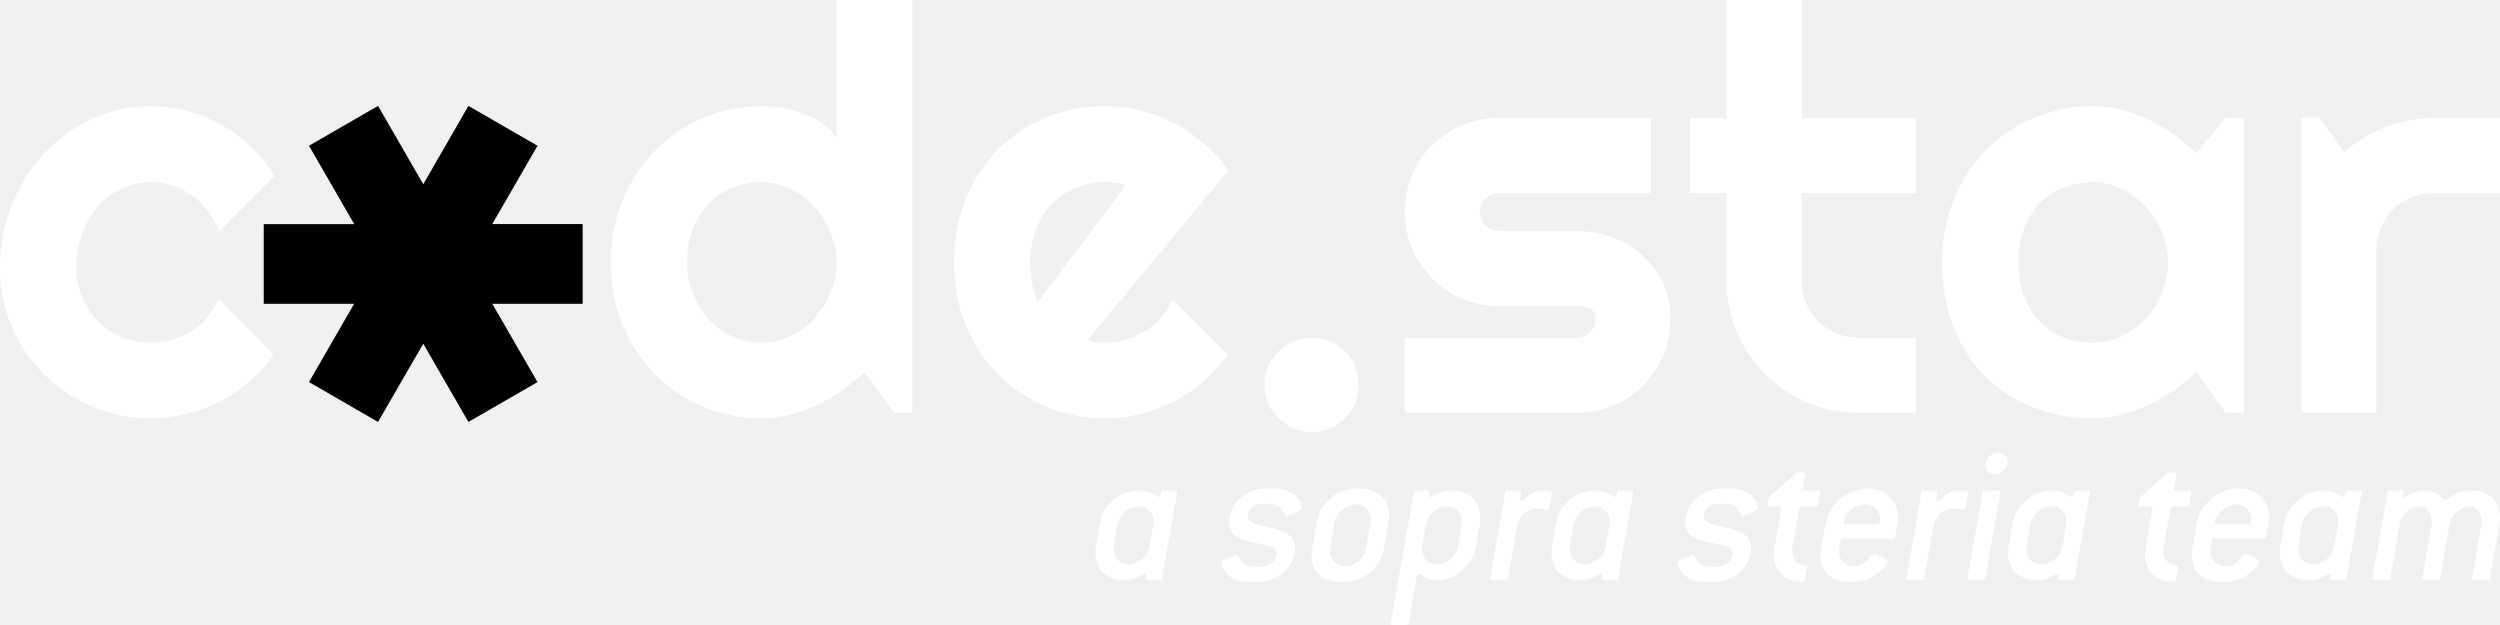
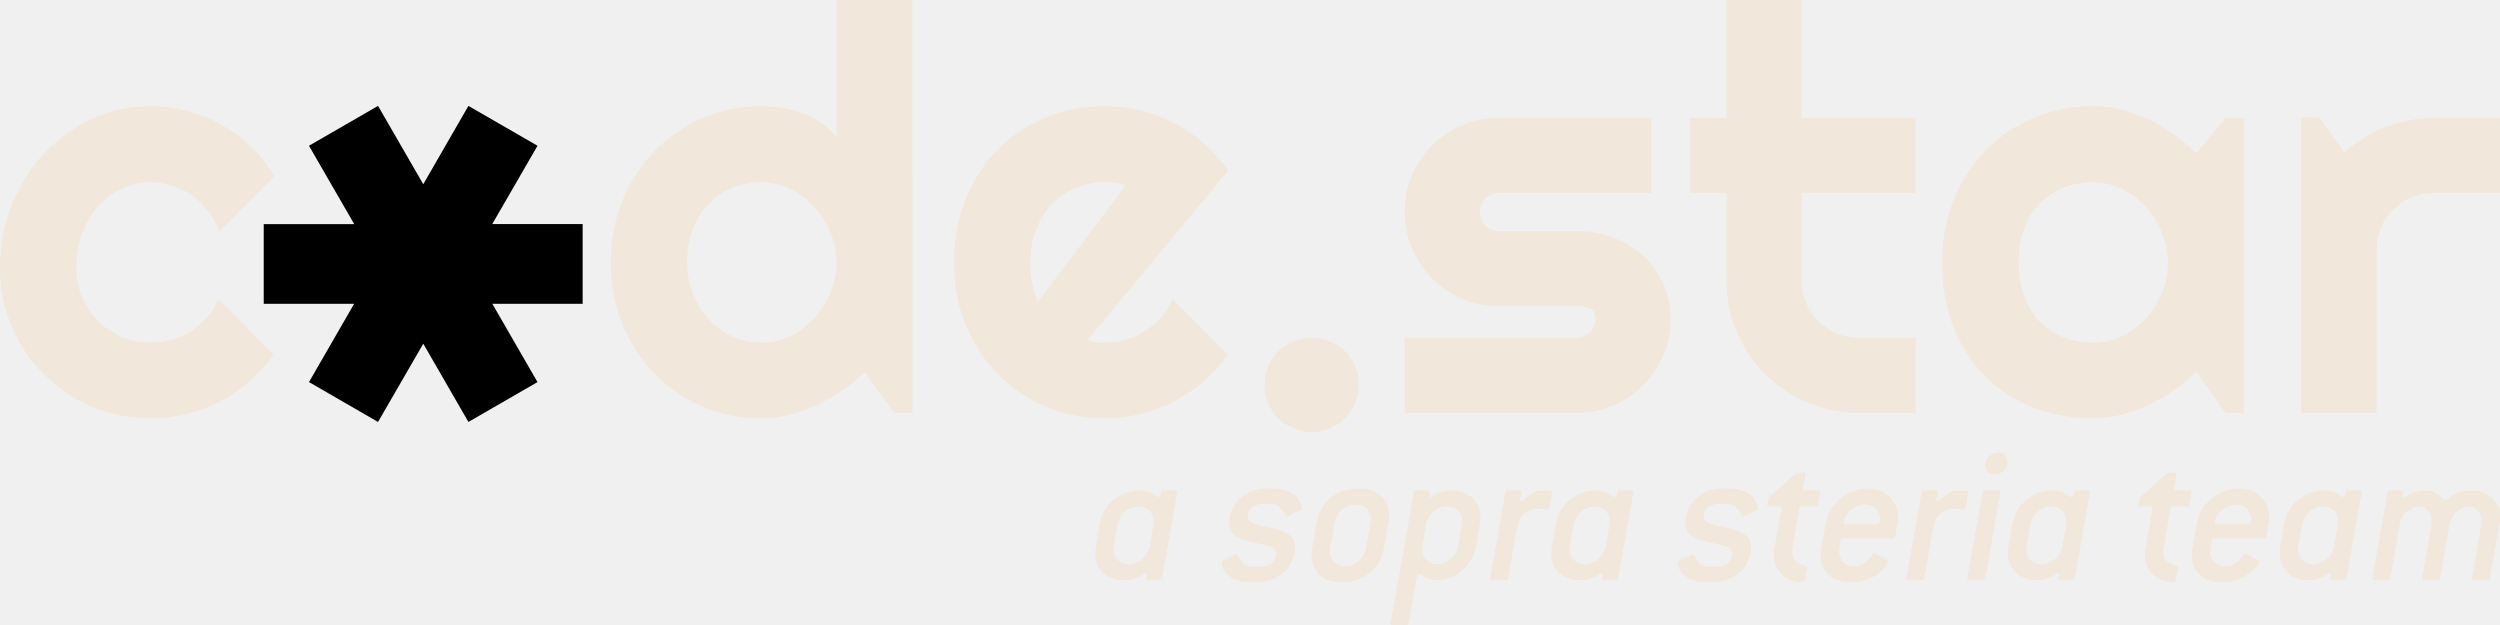
<svg xmlns="http://www.w3.org/2000/svg" width="1000" height="250" viewBox="-50 -50 100 25">
  <style>
    #star {
      animation: colors 10s steps(1, end) infinite;
    }

    @keyframes colors {
        0% { fill: #b03a48; }
       14% { fill: #d4804d; }
       28% { fill: #d6b74b; }
       42% { fill: #3e7a4c; }
       56% { fill: #3266A3; }
       70% { fill: #915394; }
       84% { fill: #d980a0; }
      100% { fill: #b03a48; }
    }
  </style>
-   <path id="codestar" fill="white" d="m-39.026-42.953-2.206 2.217q-.165-.463-.452-.827-.287-.375-.65-.629-.354-.253-.773-.386-.419-.132-.86-.132-.618 0-1.17.254-.54.253-.948.717-.397.452-.628 1.08-.232.63-.232 1.39 0 .618.232 1.158.231.54.628.949.408.408.949.64.551.23 1.169.23.441 0 .849-.12.408-.122.761-.342.364-.232.64-.552.286-.33.463-.728l2.206 2.217q-.42.596-.97 1.07-.541.474-1.18.805-.63.33-1.335.496-.695.177-1.434.177-1.246 0-2.35-.463-1.091-.475-1.918-1.29-.817-.817-1.29-1.909Q-50-38.023-50-39.269q0-1.356.474-2.537.474-1.18 1.29-2.05.828-.883 1.92-1.39 1.103-.508 2.349-.508.739 0 1.445.188.716.187 1.356.551.65.353 1.191.871.552.519.949 1.191zm25.52 9.463h-.727l-1.17-1.621q-.43.386-.915.728-.474.33-1.003.584-.53.243-1.092.386-.552.144-1.125.144-1.246 0-2.35-.463-1.091-.475-1.918-1.302-.817-.838-1.29-1.974-.475-1.147-.475-2.492 0-1.335.474-2.482.474-1.147 1.29-1.985.828-.838 1.92-1.313 1.103-.474 2.349-.474.397 0 .816.066.43.066.827.22.408.144.761.387.353.243.596.595V-50h3.033zm-3.032-6.01q0-.618-.243-1.192-.232-.584-.64-1.025-.408-.452-.96-.717-.54-.276-1.157-.276-.618 0-1.17.22-.54.221-.948.64-.397.408-.628 1.004-.232.596-.232 1.346 0 .65.232 1.235.231.584.628 1.025.408.442.949.695.551.254 1.169.254.617 0 1.158-.265.551-.275.96-.717.407-.452.639-1.025.243-.585.243-1.202zm10.025 3.12q.176.056.353.078.176.01.353.01.44 0 .849-.12.408-.122.761-.342.364-.232.64-.552.286-.33.463-.728l2.206 2.217q-.42.596-.97 1.07-.541.474-1.181.805-.629.33-1.334.496-.695.177-1.434.177-1.246 0-2.35-.463-1.091-.464-1.918-1.29-.817-.828-1.29-1.964-.475-1.147-.475-2.515 0-1.4.474-2.558t1.29-1.974q.828-.817 1.92-1.269 1.103-.452 2.349-.452.739 0 1.445.177.705.176 1.334.507.64.33 1.191.816.552.474.97 1.07zm1.544-6.209q-.21-.077-.42-.099-.198-.022-.418-.022-.618 0-1.17.232-.54.22-.948.64-.397.418-.628 1.014-.232.585-.232 1.324 0 .165.011.375.022.21.055.43.044.21.1.408.055.198.143.353zm9.32 7.974q0 .397-.144.75-.143.342-.397.596-.254.253-.596.397-.341.154-.739.154-.386 0-.738-.154-.342-.144-.607-.397-.254-.254-.408-.596-.143-.353-.143-.75 0-.386.143-.728.154-.341.408-.595.265-.254.607-.397.352-.155.738-.155.398 0 .74.155.341.143.595.397.254.254.397.595.143.342.143.728zm8.723 1.125H6.192v-3h6.882q.31 0 .53-.22.22-.22.22-.53 0-.32-.22-.419-.22-.099-.53-.099H9.942q-.783 0-1.467-.298-.684-.297-1.19-.805-.508-.518-.806-1.202-.287-.684-.287-1.467t.287-1.467q.298-.683.805-1.19.507-.508 1.191-.795.684-.298 1.467-.298h6.099v3H9.942q-.309 0-.53.22-.22.221-.22.53 0 .32.22.552.221.22.53.22h3.132q.772 0 1.456.265.684.254 1.191.717.508.463.805 1.114.298.65.298 1.422 0 .783-.298 1.467-.297.673-.805 1.191-.507.508-1.19.806-.685.286-1.457.286zm11.272 0q-1.092 0-2.052-.408-.96-.419-1.687-1.136-.717-.728-1.136-1.687-.408-.96-.408-2.052v-3.507h-1.467v-3h1.467V-50h3v4.72h4.566v3h-4.566v3.507q0 .475.176.894.177.408.486.717.308.308.727.496.42.176.894.176h2.283v3zm15.407 0h-.728l-1.169-1.621q-.43.386-.915.728-.474.33-1.004.584-.53.243-1.092.386-.551.144-1.125.144-1.246 0-2.349-.42-1.092-.418-1.919-1.212-.816-.806-1.29-1.964-.474-1.158-.474-2.635 0-1.38.474-2.526.474-1.158 1.29-1.985.827-.827 1.92-1.28 1.102-.463 2.348-.463.574 0 1.136.143.563.144 1.092.398.53.253 1.004.595.485.342.904.739l1.17-1.4h.727zM36.72-39.5q0-.618-.242-1.192-.232-.584-.64-1.025-.408-.452-.96-.717-.54-.276-1.158-.276-.617 0-1.169.21-.54.21-.948.617-.397.408-.629 1.015-.231.595-.231 1.368 0 .772.231 1.378.232.596.629 1.004.408.408.948.617.552.21 1.17.21.617 0 1.157-.265.552-.276.96-.717.408-.452.64-1.025.242-.585.242-1.202zm8.338 6.01h-3.01v-11.812h.727l.993 1.401q.728-.662 1.654-1.015.926-.364 1.919-.364h2.658v3h-2.658q-.474 0-.893.177-.42.176-.728.485-.309.309-.485.728-.177.419-.177.893z" />
+   <path id="codestar" fill="#f1e7da" d="m-39.026-42.953-2.206 2.217q-.165-.463-.452-.827-.287-.375-.65-.629-.354-.253-.773-.386-.419-.132-.86-.132-.618 0-1.17.254-.54.253-.948.717-.397.452-.628 1.08-.232.63-.232 1.39 0 .618.232 1.158.231.54.628.949.408.408.949.64.551.23 1.169.23.441 0 .849-.12.408-.122.761-.342.364-.232.64-.552.286-.33.463-.728l2.206 2.217q-.42.596-.97 1.07-.541.474-1.18.805-.63.33-1.335.496-.695.177-1.434.177-1.246 0-2.35-.463-1.091-.475-1.918-1.29-.817-.817-1.29-1.909Q-50-38.023-50-39.269q0-1.356.474-2.537.474-1.18 1.29-2.05.828-.883 1.92-1.39 1.103-.508 2.349-.508.739 0 1.445.188.716.187 1.356.551.65.353 1.191.871.552.519.949 1.191zm25.52 9.463h-.727l-1.17-1.621q-.43.386-.915.728-.474.33-1.003.584-.53.243-1.092.386-.552.144-1.125.144-1.246 0-2.35-.463-1.091-.475-1.918-1.302-.817-.838-1.29-1.974-.475-1.147-.475-2.492 0-1.335.474-2.482.474-1.147 1.29-1.985.828-.838 1.92-1.313 1.103-.474 2.349-.474.397 0 .816.066.43.066.827.22.408.144.761.387.353.243.596.595V-50h3.033zm-3.032-6.01q0-.618-.243-1.192-.232-.584-.64-1.025-.408-.452-.96-.717-.54-.276-1.157-.276-.618 0-1.17.22-.54.221-.948.64-.397.408-.628 1.004-.232.596-.232 1.346 0 .65.232 1.235.231.584.628 1.025.408.442.949.695.551.254 1.169.254.617 0 1.158-.265.551-.275.96-.717.407-.452.639-1.025.243-.585.243-1.202zm10.025 3.12q.176.056.353.078.176.01.353.01.44 0 .849-.12.408-.122.761-.342.364-.232.64-.552.286-.33.463-.728l2.206 2.217q-.42.596-.97 1.07-.541.474-1.181.805-.629.33-1.334.496-.695.177-1.434.177-1.246 0-2.35-.463-1.091-.464-1.918-1.29-.817-.828-1.29-1.964-.475-1.147-.475-2.515 0-1.4.474-2.558t1.29-1.974q.828-.817 1.92-1.269 1.103-.452 2.349-.452.739 0 1.445.177.705.176 1.334.507.64.33 1.191.816.552.474.97 1.07zm1.544-6.209q-.21-.077-.42-.099-.198-.022-.418-.022-.618 0-1.17.232-.54.22-.948.64-.397.418-.628 1.014-.232.585-.232 1.324 0 .165.011.375.022.21.055.43.044.21.1.408.055.198.143.353zm9.32 7.974q0 .397-.144.75-.143.342-.397.596-.254.253-.596.397-.341.154-.739.154-.386 0-.738-.154-.342-.144-.607-.397-.254-.254-.408-.596-.143-.353-.143-.75 0-.386.143-.728.154-.341.408-.595.265-.254.607-.397.352-.155.738-.155.398 0 .74.155.341.143.595.397.254.254.397.595.143.342.143.728zm8.723 1.125H6.192v-3h6.882q.31 0 .53-.22.22-.22.22-.53 0-.32-.22-.419-.22-.099-.53-.099H9.942q-.783 0-1.467-.298-.684-.297-1.19-.805-.508-.518-.806-1.202-.287-.684-.287-1.467t.287-1.467q.298-.683.805-1.19.507-.508 1.191-.795.684-.298 1.467-.298h6.099v3H9.942q-.309 0-.53.22-.22.221-.22.53 0 .32.22.552.221.22.53.22h3.132q.772 0 1.456.265.684.254 1.191.717.508.463.805 1.114.298.65.298 1.422 0 .783-.298 1.467-.297.673-.805 1.191-.507.508-1.19.806-.685.286-1.457.286zm11.272 0q-1.092 0-2.052-.408-.96-.419-1.687-1.136-.717-.728-1.136-1.687-.408-.96-.408-2.052v-3.507h-1.467v-3h1.467V-50h3v4.72h4.566v3h-4.566v3.507q0 .475.176.894.177.408.486.717.308.308.727.496.42.176.894.176h2.283v3zm15.407 0h-.728l-1.169-1.621q-.43.386-.915.728-.474.33-1.004.584-.53.243-1.092.386-.551.144-1.125.144-1.246 0-2.349-.42-1.092-.418-1.919-1.212-.816-.806-1.29-1.964-.474-1.158-.474-2.635 0-1.38.474-2.526.474-1.158 1.29-1.985.827-.827 1.92-1.28 1.102-.463 2.348-.463.574 0 1.136.143.563.144 1.092.398.53.253 1.004.595.485.342.904.739l1.17-1.4h.727zM36.72-39.5q0-.618-.242-1.192-.232-.584-.64-1.025-.408-.452-.96-.717-.54-.276-1.158-.276-.617 0-1.169.21-.54.21-.948.617-.397.408-.629 1.015-.231.595-.231 1.368 0 .772.231 1.378.232.596.629 1.004.408.408.948.617.552.21 1.17.21.617 0 1.157-.265.552-.276.96-.717.408-.452.64-1.025.242-.585.242-1.202zm8.338 6.01h-3.01v-11.812h.727l.993 1.401q.728-.662 1.654-1.015.926-.364 1.919-.364h2.658v3h-2.658q-.474 0-.893.177-.42.176-.728.485-.309.309-.485.728-.177.419-.177.893z" />
  <path id="star" d="m-34.879-45.764-2.762 1.594 1.81 3.134h-3.62v3.189h3.616l-1.806 3.13 2.762 1.595 1.81-3.13 1.806 3.13 2.763-1.595-1.807-3.13h3.613v-3.19h-3.616l1.81-3.133-2.763-1.594-1.806 3.133z" />
-   <path id="tagline" fill="white" d="M-3.86-29.027q.007-.04.007-.12 0-.254-.167-.422-.167-.175-.43-.175-.16 0-.303.064-.136.055-.256.151-.111.096-.191.231-.072.128-.096.271l-.151.877q-.008.04-.008.12 0 .255.167.43.168.168.43.168.152 0 .296-.056.143-.056.255-.151.12-.104.191-.231.08-.136.104-.28zm.342 2.153q-.008.08-.095.08h-.479q-.063 0-.063-.056v-.024l.015-.096v-.023q0-.072-.055-.072-.032 0-.096.048-.064.04-.167.087-.096.048-.24.096-.143.04-.327.04-.526 0-.845-.295-.319-.295-.319-.797 0-.128.024-.264l.152-.877q.048-.295.191-.542.152-.255.367-.43.215-.184.486-.28.28-.103.582-.103.168 0 .287.04.128.04.216.095.087.048.143.088.056.04.096.04.048 0 .072-.088l.023-.095q.016-.04.024-.056.016-.024.064-.024h.479q.071 0 .071.064v.016zm4.434-3.588q.27 0 .478.072.215.064.367.175.151.112.23.256.08.143.08.295 0 .04-.055.063l-.502.232-.048.015q-.016 0-.048-.047-.12-.2-.24-.32-.119-.127-.366-.127h-.24q-.318 0-.494.136-.167.135-.167.343 0 .12.056.19.063.065.175.113.12.047.287.087.168.04.39.088.495.112.734.279.248.167.248.51 0 .287-.12.542-.112.248-.319.439-.2.183-.486.295-.28.112-.622.112h-.24q-.279 0-.494-.072-.215-.072-.367-.184-.143-.12-.223-.255-.072-.143-.072-.287 0-.04.056-.063l.503-.232q.015-.008.023-.008.008-.008.024-.008t.056.048q.056.088.104.176.056.08.12.143.071.056.159.096.088.032.223.032h.24q.302 0 .494-.152.191-.16.191-.367 0-.12-.064-.183-.056-.072-.175-.112-.112-.047-.287-.08-.176-.04-.399-.087-.486-.112-.725-.271-.232-.16-.232-.51 0-.287.112-.535.12-.247.319-.43.2-.192.47-.295.28-.112.606-.112zm3.906 1.356q.008-.032.008-.064v-.064q0-.255-.175-.423-.167-.167-.447-.167-.143 0-.279.064-.135.056-.255.151-.111.096-.191.232-.072.127-.096.27l-.183 1.037q-.008.04-.008.072v.056q0 .255.167.422.168.168.43.168.152 0 .296-.056.143-.056.255-.152.112-.103.191-.23.08-.136.104-.28zm.535 1.036q-.056.303-.2.55-.143.247-.366.43-.216.176-.503.28-.279.096-.606.096-.574 0-.9-.287-.32-.295-.32-.79 0-.135.024-.279l.184-1.036q.055-.303.199-.55.143-.256.359-.431.223-.183.502-.28.287-.095.614-.095.574 0 .893.295.327.287.327.782 0 .135-.024.279zm3.117-.957q.008-.04.008-.12 0-.254-.167-.422-.168-.175-.455-.175-.143 0-.279.064-.135.055-.255.151-.112.096-.191.231-.072.128-.096.271l-.151.877q-.008.04-.008.12 0 .255.167.43.167.168.43.168.152 0 .296-.056.143-.056.255-.151.12-.104.191-.231.08-.136.104-.28zm.566.877q-.048.272-.191.527-.144.247-.375.454-.406.375-1.028.375-.144 0-.263-.04-.112-.04-.2-.088-.08-.055-.143-.095-.056-.04-.096-.04-.048 0-.064.087l-.335 1.89q-.008.08-.095.08h-.558q-.064 0-.064-.056v-.024l.925-5.222q.008-.08.087-.08h.479q.071 0 .071.08l-.023.095v.024q0 .072.047.072.024 0 .088-.04.064-.048.168-.096.103-.047.247-.087.143-.048.335-.048.526 0 .845.295.319.295.319.797 0 .136-.024.263zm2.934-1.53q-.015.08-.063.08-.056 0-.152-.025-.088-.032-.231-.032-.335 0-.558.192-.215.183-.28.518l-.366 2.073q-.008.08-.096.08H9.67q-.064 0-.064-.056v-.024l.606-3.428q.008-.08.088-.08h.478q.072 0 .072.064v.016l-.048.255v.024q0 .071.056.071.032 0 .104-.063.072-.072.175-.152.112-.08.24-.143.135-.072.286-.072.232 0 .32.016.095.008.095.072v.016zm2.408.653q.008-.04.008-.12 0-.254-.167-.422-.168-.175-.43-.175-.16 0-.304.064-.135.055-.255.151-.111.096-.191.231-.072.128-.096.271l-.151.877q-.008.04-.008.12 0 .255.167.43.168.168.43.168.152 0 .296-.056.143-.056.255-.151.12-.104.191-.231.08-.136.104-.28zm.343 2.153q-.008.08-.095.08h-.479q-.064 0-.064-.056v-.024l.016-.096v-.023q0-.072-.055-.072-.032 0-.096.048-.064.04-.168.087-.095.048-.239.096-.143.04-.327.04-.526 0-.845-.295-.319-.295-.319-.797 0-.128.024-.264l.152-.877q.047-.295.191-.542.151-.255.367-.43.215-.184.486-.28.28-.103.582-.103.168 0 .287.04.128.04.215.095.088.048.144.088.056.04.096.04.047 0 .071-.088l.024-.095q.016-.04.024-.056.016-.024.064-.024h.478q.072 0 .072.064v.016zm4.433-3.588q.271 0 .479.072.215.064.367.175.151.112.23.256.08.143.08.295 0 .04-.055.063l-.503.232-.047.015q-.016 0-.048-.047-.12-.2-.24-.32-.12-.127-.366-.127h-.24q-.318 0-.494.136-.167.135-.167.343 0 .12.056.19.063.065.175.113.12.047.287.087.167.04.39.088.495.112.734.279.247.167.247.51 0 .287-.12.542-.11.248-.318.439-.2.183-.486.295-.28.112-.622.112h-.24q-.279 0-.494-.072-.215-.072-.367-.184-.143-.12-.223-.255-.072-.143-.072-.287 0-.04.056-.063l.502-.232q.016-.008.024-.008.008-.008.024-.008t.056.048q.056.088.104.176.056.08.12.143.071.056.159.096.087.032.223.032h.24q.302 0 .494-.152.19-.16.19-.367 0-.12-.063-.183-.056-.072-.175-.112-.112-.047-.287-.08-.176-.04-.399-.087-.486-.112-.726-.271-.23-.16-.23-.51 0-.287.11-.535.12-.247.32-.43.2-.192.47-.295.28-.112.606-.112zm3.564.638q-.008.08-.095.08h-.558q-.072 0-.096.08l-.28 1.594q-.007.04-.007.072v.056q0 .223.135.382.144.152.407.2.048.024.048.064v.016l-.088.478q-.024.08-.16.08-.223 0-.422-.08-.191-.08-.343-.223-.143-.144-.23-.343-.08-.207-.08-.455 0-.111.023-.247l.28-1.594v-.024q0-.056-.064-.056h-.439q-.072 0-.072-.048v-.016q.008-.008.008-.016l.064-.279 1.092-.973.056-.024h.247q.064 0 .064.056v.024l-.096.558v.024q0 .056.064.056h.558q.072 0 .072.064v.016zm2.368.797q.112 0 .112-.215 0-.24-.175-.407-.176-.175-.43-.175-.16 0-.312.072-.151.064-.27.175-.12.104-.192.24-.072.127-.072.255 0 .055.064.055zm.718.479q-.008.08-.096.08H23.72q-.088 0-.096.08l-.055.318q-.008.032-.008.064v.064q0 .247.167.422.167.168.43.168.312 0 .527-.216.135-.127.191-.207.064-.088.104-.088.016 0 .048.016l.462.256q.032.016.032.04 0 .063-.136.239-.135.167-.43.366-.16.104-.399.168-.231.064-.51.064-.574 0-.901-.287-.319-.295-.319-.79 0-.135.024-.279l.183-1.036q.032-.176.112-.36.088-.183.223-.342.263-.319.614-.486.351-.168.726-.168.27 0 .494.088.223.088.383.247.16.152.247.359.088.207.088.446v.112q0 .048-.016.104zm2.815-1.132q-.016.08-.064.08-.056 0-.152-.025-.087-.032-.23-.032-.336 0-.559.192-.215.183-.279.518l-.367 2.073q-.008.08-.095.08h-.559q-.063 0-.063-.056v-.024l.606-3.428q.008-.08.087-.08h.479q.071 0 .071.064v.016l-.047.255v.024q0 .071.055.071.032 0 .104-.063.072-.072.175-.152.112-.08.24-.143.135-.072.287-.072.23 0 .319.016.095.008.095.072v.016zm.789 2.806q-.008.08-.096.08h-.558q-.064 0-.064-.056v-.024l.606-3.428q.008-.08.088-.08h.558q.072 0 .072.064v.016zm.893-4.656q0 .207-.16.359-.15.151-.366.151-.16 0-.263-.104-.104-.103-.104-.263 0-.207.16-.359.159-.151.366-.151.168 0 .263.104.104.095.104.263zm2.344 2.503q.008-.04.008-.12 0-.254-.167-.422-.168-.175-.43-.175-.16 0-.304.064-.135.055-.255.151-.112.096-.191.231-.072.128-.096.271l-.151.877q-.008.04-.008.12 0 .255.167.43.167.168.43.168.152 0 .296-.056.143-.056.255-.151.12-.104.191-.231.08-.136.104-.28zm.343 2.153q-.008.08-.096.08h-.478q-.064 0-.064-.056v-.024l.016-.096v-.023q0-.072-.056-.072-.032 0-.095.048-.064.04-.168.087-.096.048-.239.096-.144.04-.327.04-.526 0-.845-.295-.319-.295-.319-.797 0-.128.024-.264l.151-.877q.048-.295.192-.542.151-.255.367-.43.215-.184.486-.28.279-.103.582-.103.167 0 .287.04.128.04.215.095.088.048.144.088.056.04.095.04.048 0 .072-.088l.024-.095q.016-.04.024-.056.016-.024.064-.024h.478q.072 0 .072.064v.016zm4.577-2.95q-.008.08-.096.08h-.558q-.072 0-.096.08l-.279 1.594q-.008.04-.008.072v.056q0 .223.136.382.143.152.406.2.048.024.048.064v.016l-.088.478q-.023.08-.159.08-.223 0-.423-.08-.191-.08-.342-.223-.144-.144-.232-.343-.08-.207-.08-.455 0-.111.024-.247l.28-1.594v-.024q0-.056-.064-.056h-.439q-.072 0-.072-.048v-.016q.008-.008.008-.016l.064-.279 1.093-.973.055-.024h.248q.063 0 .063.056v.024l-.095.558v.024q0 .056.063.056h.559q.071 0 .071.064v.016zm2.368.797q.111 0 .111-.215 0-.24-.175-.407-.175-.175-.43-.175-.16 0-.312.072-.151.064-.27.175-.12.104-.192.24-.072.127-.072.255 0 .055.064.055zm.717.479q-.008.08-.095.08h-1.994q-.087 0-.095.08l-.056.318q-.008.032-.008.064v.064q0 .247.167.422.168.168.43.168.312 0 .527-.216.136-.127.191-.207.064-.088.104-.088.016 0 .048.016l.462.256q.032.016.032.04 0 .063-.135.239-.136.167-.43.366-.16.104-.4.168-.23.064-.51.064-.574 0-.9-.287-.32-.295-.32-.79 0-.135.024-.279l.184-1.036q.031-.176.111-.36.088-.183.223-.342.264-.319.614-.486.351-.168.726-.168.271 0 .494.088.224.088.383.247.16.152.247.359.088.207.088.446v.112q0 .048-.016.104zm2.863-.479q.008-.04.008-.12 0-.254-.168-.422-.167-.175-.43-.175-.16 0-.303.064-.136.055-.255.151-.112.096-.192.231-.072.128-.095.271l-.152.877q-.008.04-.008.12 0 .255.168.43.167.168.43.168.152 0 .295-.056.144-.056.255-.151.12-.104.192-.231.08-.136.103-.28zm.343 2.153q-.008.08-.096.08h-.478q-.064 0-.064-.056v-.024l.016-.096v-.023q0-.072-.056-.072-.032 0-.096.048-.064.04-.167.087-.096.048-.24.096-.143.04-.326.04-.527 0-.846-.295-.318-.295-.318-.797 0-.128.023-.264l.152-.877q.048-.295.191-.542.152-.255.367-.43.215-.184.486-.28.28-.103.582-.103.168 0 .288.04.127.04.215.095.088.048.143.088.056.04.096.04.048 0 .072-.088l.024-.095q.016-.04.024-.056.016-.024.063-.024h.479q.072 0 .072.064v.016zm5.74 0q-.008.08-.095.08h-.558q-.064 0-.064-.056v-.024l.374-2.153q.008-.04.008-.12 0-.254-.151-.422-.144-.175-.367-.175-.12 0-.247.064-.12.055-.231.151-.104.096-.184.231-.08.128-.103.271l-.375 2.153q-.008.08-.096.08h-.558q-.064 0-.064-.056v-.024l.375-2.153q.008-.04.008-.12 0-.254-.151-.422-.144-.175-.367-.175-.12 0-.247.064-.128.055-.24.151-.103.096-.183.231-.072.128-.096.271l-.374 2.153q-.008.08-.096.08h-.558q-.064 0-.064-.056v-.024l.606-3.428q.008-.08.088-.08h.478q.08 0 .08.048 0 .008-.008.016v.016l-.024.103q0 .016-.008.024v.008q0 .056.048.056.04 0 .111-.04.072-.048.168-.095.104-.048.24-.088.135-.048.294-.048.215 0 .359.064.151.064.247.135.096.072.144.136.055.064.08.064.031 0 .103-.056.08-.064.215-.152.311-.191.742-.191.526 0 .829.303.311.303.311.79 0 .135-.024.262z" />
+   <path id="tagline" fill="#f1e7da" d="M-3.86-29.027q.007-.04.007-.12 0-.254-.167-.422-.167-.175-.43-.175-.16 0-.303.064-.136.055-.256.151-.111.096-.191.231-.072.128-.096.271l-.151.877q-.008.04-.008.12 0 .255.167.43.168.168.43.168.152 0 .296-.056.143-.056.255-.151.12-.104.191-.231.08-.136.104-.28zm.342 2.153q-.008.08-.095.08h-.479q-.063 0-.063-.056v-.024l.015-.096v-.023q0-.072-.055-.072-.032 0-.096.048-.064.04-.167.087-.096.048-.24.096-.143.04-.327.04-.526 0-.845-.295-.319-.295-.319-.797 0-.128.024-.264l.152-.877q.048-.295.191-.542.152-.255.367-.43.215-.184.486-.28.28-.103.582-.103.168 0 .287.04.128.04.216.095.087.048.143.088.056.04.096.04.048 0 .072-.088l.023-.095q.016-.04.024-.056.016-.024.064-.024h.479q.071 0 .071.064v.016zm4.434-3.588q.27 0 .478.072.215.064.367.175.151.112.23.256.08.143.08.295 0 .04-.055.063l-.502.232-.048.015q-.016 0-.048-.047-.12-.2-.24-.32-.119-.127-.366-.127h-.24q-.318 0-.494.136-.167.135-.167.343 0 .12.056.19.063.065.175.113.12.047.287.087.168.04.39.088.495.112.734.279.248.167.248.51 0 .287-.12.542-.112.248-.319.439-.2.183-.486.295-.28.112-.622.112h-.24q-.279 0-.494-.072-.215-.072-.367-.184-.143-.12-.223-.255-.072-.143-.072-.287 0-.04.056-.063l.503-.232q.015-.008.023-.008.008-.008.024-.008t.056.048q.056.088.104.176.056.08.12.143.071.056.159.096.088.032.223.032h.24q.302 0 .494-.152.191-.16.191-.367 0-.12-.064-.183-.056-.072-.175-.112-.112-.047-.287-.08-.176-.04-.399-.087-.486-.112-.725-.271-.232-.16-.232-.51 0-.287.112-.535.12-.247.319-.43.2-.192.47-.295.28-.112.606-.112zm3.906 1.356q.008-.032.008-.064v-.064q0-.255-.175-.423-.167-.167-.447-.167-.143 0-.279.064-.135.056-.255.151-.111.096-.191.232-.072.127-.096.27l-.183 1.037q-.008.04-.008.072v.056q0 .255.167.422.168.168.43.168.152 0 .296-.056.143-.056.255-.152.112-.103.191-.23.08-.136.104-.28zm.535 1.036q-.056.303-.2.55-.143.247-.366.43-.216.176-.503.28-.279.096-.606.096-.574 0-.9-.287-.32-.295-.32-.79 0-.135.024-.279l.184-1.036q.055-.303.199-.55.143-.256.359-.431.223-.183.502-.28.287-.095.614-.095.574 0 .893.295.327.287.327.782 0 .135-.024.279zm3.117-.957q.008-.04.008-.12 0-.254-.167-.422-.168-.175-.455-.175-.143 0-.279.064-.135.055-.255.151-.112.096-.191.231-.072.128-.096.271l-.151.877q-.008.04-.008.12 0 .255.167.43.167.168.43.168.152 0 .296-.056.143-.056.255-.151.12-.104.191-.231.08-.136.104-.28zm.566.877q-.048.272-.191.527-.144.247-.375.454-.406.375-1.028.375-.144 0-.263-.04-.112-.04-.2-.088-.08-.055-.143-.095-.056-.04-.096-.04-.048 0-.064.087l-.335 1.89q-.008.08-.095.08h-.558q-.064 0-.064-.056v-.024l.925-5.222q.008-.08.087-.08h.479q.071 0 .071.08l-.023.095v.024q0 .072.047.072.024 0 .088-.04.064-.048.168-.096.103-.047.247-.087.143-.048.335-.048.526 0 .845.295.319.295.319.797 0 .136-.024.263zm2.934-1.53q-.015.08-.063.08-.056 0-.152-.025-.088-.032-.231-.032-.335 0-.558.192-.215.183-.28.518l-.366 2.073q-.008.08-.096.08H9.67q-.064 0-.064-.056v-.024l.606-3.428q.008-.08.088-.08h.478q.072 0 .072.064v.016l-.048.255v.024q0 .071.056.071.032 0 .104-.063.072-.072.175-.152.112-.08.24-.143.135-.072.286-.072.232 0 .32.016.095.008.095.072v.016zm2.408.653q.008-.04.008-.12 0-.254-.167-.422-.168-.175-.43-.175-.16 0-.304.064-.135.055-.255.151-.111.096-.191.231-.072.128-.096.271l-.151.877q-.008.04-.008.12 0 .255.167.43.168.168.43.168.152 0 .296-.056.143-.056.255-.151.12-.104.191-.231.08-.136.104-.28zm.343 2.153q-.008.08-.095.08h-.479q-.064 0-.064-.056v-.024l.016-.096v-.023q0-.072-.055-.072-.032 0-.096.048-.064.04-.168.087-.095.048-.239.096-.143.04-.327.04-.526 0-.845-.295-.319-.295-.319-.797 0-.128.024-.264l.152-.877q.047-.295.191-.542.151-.255.367-.43.215-.184.486-.28.28-.103.582-.103.168 0 .287.04.128.04.215.095.088.048.144.088.056.04.096.04.047 0 .071-.088l.024-.095q.016-.04.024-.056.016-.024.064-.024h.478q.072 0 .072.064v.016zm4.433-3.588q.271 0 .479.072.215.064.367.175.151.112.23.256.08.143.08.295 0 .04-.055.063l-.503.232-.047.015q-.016 0-.048-.047-.12-.2-.24-.32-.12-.127-.366-.127h-.24q-.318 0-.494.136-.167.135-.167.343 0 .12.056.19.063.065.175.113.12.047.287.087.167.04.39.088.495.112.734.279.247.167.247.51 0 .287-.12.542-.11.248-.318.439-.2.183-.486.295-.28.112-.622.112h-.24q-.279 0-.494-.072-.215-.072-.367-.184-.143-.12-.223-.255-.072-.143-.072-.287 0-.04.056-.063l.502-.232q.016-.008.024-.008.008-.008.024-.008t.056.048q.056.088.104.176.056.08.12.143.071.056.159.096.087.032.223.032h.24q.302 0 .494-.152.19-.16.19-.367 0-.12-.063-.183-.056-.072-.175-.112-.112-.047-.287-.08-.176-.04-.399-.087-.486-.112-.726-.271-.23-.16-.23-.51 0-.287.11-.535.12-.247.32-.43.2-.192.47-.295.28-.112.606-.112zm3.564.638q-.008.08-.095.08h-.558q-.072 0-.096.08l-.28 1.594q-.007.04-.007.072v.056q0 .223.135.382.144.152.407.2.048.024.048.064v.016l-.088.478q-.024.08-.16.08-.223 0-.422-.08-.191-.08-.343-.223-.143-.144-.23-.343-.08-.207-.08-.455 0-.111.023-.247l.28-1.594v-.024q0-.056-.064-.056h-.439q-.072 0-.072-.048v-.016q.008-.008.008-.016l.064-.279 1.092-.973.056-.024h.247q.064 0 .064.056v.024l-.096.558v.024q0 .056.064.056h.558q.072 0 .072.064v.016zm2.368.797q.112 0 .112-.215 0-.24-.175-.407-.176-.175-.43-.175-.16 0-.312.072-.151.064-.27.175-.12.104-.192.24-.072.127-.072.255 0 .055.064.055zm.718.479q-.008.08-.096.08H23.72q-.088 0-.096.08l-.055.318q-.008.032-.008.064v.064q0 .247.167.422.167.168.43.168.312 0 .527-.216.135-.127.191-.207.064-.088.104-.088.016 0 .048.016l.462.256q.032.016.032.04 0 .063-.136.239-.135.167-.43.366-.16.104-.399.168-.231.064-.51.064-.574 0-.901-.287-.319-.295-.319-.79 0-.135.024-.279l.183-1.036q.032-.176.112-.36.088-.183.223-.342.263-.319.614-.486.351-.168.726-.168.27 0 .494.088.223.088.383.247.16.152.247.359.088.207.088.446v.112q0 .048-.016.104zm2.815-1.132q-.016.08-.064.08-.056 0-.152-.025-.087-.032-.23-.032-.336 0-.559.192-.215.183-.279.518l-.367 2.073q-.008.08-.095.08h-.559q-.063 0-.063-.056v-.024l.606-3.428q.008-.08.087-.08h.479q.071 0 .071.064v.016l-.047.255v.024q0 .071.055.071.032 0 .104-.063.072-.072.175-.152.112-.08.24-.143.135-.072.287-.072.23 0 .319.016.095.008.095.072v.016zm.789 2.806q-.008.08-.096.08h-.558q-.064 0-.064-.056v-.024l.606-3.428q.008-.08.088-.08h.558q.072 0 .072.064v.016zm.893-4.656q0 .207-.16.359-.15.151-.366.151-.16 0-.263-.104-.104-.103-.104-.263 0-.207.16-.359.159-.151.366-.151.168 0 .263.104.104.095.104.263zm2.344 2.503q.008-.04.008-.12 0-.254-.167-.422-.168-.175-.43-.175-.16 0-.304.064-.135.055-.255.151-.112.096-.191.231-.072.128-.096.271l-.151.877q-.008.04-.008.12 0 .255.167.43.167.168.43.168.152 0 .296-.056.143-.056.255-.151.12-.104.191-.231.08-.136.104-.28zm.343 2.153q-.008.08-.096.08h-.478q-.064 0-.064-.056v-.024l.016-.096v-.023q0-.072-.056-.072-.032 0-.095.048-.064.04-.168.087-.096.048-.239.096-.144.04-.327.04-.526 0-.845-.295-.319-.295-.319-.797 0-.128.024-.264l.151-.877q.048-.295.192-.542.151-.255.367-.43.215-.184.486-.28.279-.103.582-.103.167 0 .287.04.128.04.215.095.088.048.144.088.056.04.095.04.048 0 .072-.088l.024-.095q.016-.04.024-.056.016-.024.064-.024h.478q.072 0 .072.064v.016zm4.577-2.95q-.008.08-.096.08h-.558q-.072 0-.096.08l-.279 1.594q-.008.04-.008.072v.056q0 .223.136.382.143.152.406.2.048.024.048.064v.016l-.088.478q-.023.08-.159.08-.223 0-.423-.08-.191-.08-.342-.223-.144-.144-.232-.343-.08-.207-.08-.455 0-.111.024-.247l.28-1.594v-.024q0-.056-.064-.056h-.439q-.072 0-.072-.048v-.016q.008-.008.008-.016l.064-.279 1.093-.973.055-.024h.248q.063 0 .063.056v.024l-.095.558v.024q0 .056.063.056h.559q.071 0 .071.064v.016zm2.368.797q.111 0 .111-.215 0-.24-.175-.407-.175-.175-.43-.175-.16 0-.312.072-.151.064-.27.175-.12.104-.192.24-.072.127-.072.255 0 .055.064.055zm.717.479q-.008.08-.095.08h-1.994q-.087 0-.095.08l-.056.318q-.008.032-.008.064v.064q0 .247.167.422.168.168.43.168.312 0 .527-.216.136-.127.191-.207.064-.088.104-.088.016 0 .048.016l.462.256q.032.016.032.04 0 .063-.135.239-.136.167-.43.366-.16.104-.4.168-.23.064-.51.064-.574 0-.9-.287-.32-.295-.32-.79 0-.135.024-.279l.184-1.036q.031-.176.111-.36.088-.183.223-.342.264-.319.614-.486.351-.168.726-.168.271 0 .494.088.224.088.383.247.16.152.247.359.088.207.088.446v.112q0 .048-.016.104zm2.863-.479q.008-.04.008-.12 0-.254-.168-.422-.167-.175-.43-.175-.16 0-.303.064-.136.055-.255.151-.112.096-.192.231-.072.128-.095.271l-.152.877q-.008.04-.008.12 0 .255.168.43.167.168.43.168.152 0 .295-.056.144-.056.255-.151.12-.104.192-.231.08-.136.103-.28zm.343 2.153q-.008.08-.096.08h-.478q-.064 0-.064-.056v-.024l.016-.096v-.023q0-.072-.056-.072-.032 0-.096.048-.064.04-.167.087-.096.048-.24.096-.143.04-.326.04-.527 0-.846-.295-.318-.295-.318-.797 0-.128.023-.264l.152-.877q.048-.295.191-.542.152-.255.367-.43.215-.184.486-.28.28-.103.582-.103.168 0 .288.04.127.04.215.095.088.048.143.088.056.04.096.04.048 0 .072-.088l.024-.095q.016-.04.024-.056.016-.024.063-.024h.479q.072 0 .072.064v.016zm5.74 0q-.008.08-.095.08h-.558q-.064 0-.064-.056v-.024l.374-2.153q.008-.04.008-.12 0-.254-.151-.422-.144-.175-.367-.175-.12 0-.247.064-.12.055-.231.151-.104.096-.184.231-.08.128-.103.271l-.375 2.153q-.008.08-.096.08h-.558q-.064 0-.064-.056v-.024l.375-2.153q.008-.04.008-.12 0-.254-.151-.422-.144-.175-.367-.175-.12 0-.247.064-.128.055-.24.151-.103.096-.183.231-.072.128-.096.271l-.374 2.153q-.008.08-.096.08h-.558q-.064 0-.064-.056v-.024l.606-3.428q.008-.08.088-.08h.478q.08 0 .08.048 0 .008-.008.016v.016l-.024.103q0 .016-.008.024v.008q0 .056.048.056.04 0 .111-.04.072-.048.168-.095.104-.048.24-.088.135-.048.294-.048.215 0 .359.064.151.064.247.135.096.072.144.136.055.064.08.064.031 0 .103-.056.08-.064.215-.152.311-.191.742-.191.526 0 .829.303.311.303.311.79 0 .135-.024.262z" />
</svg>
